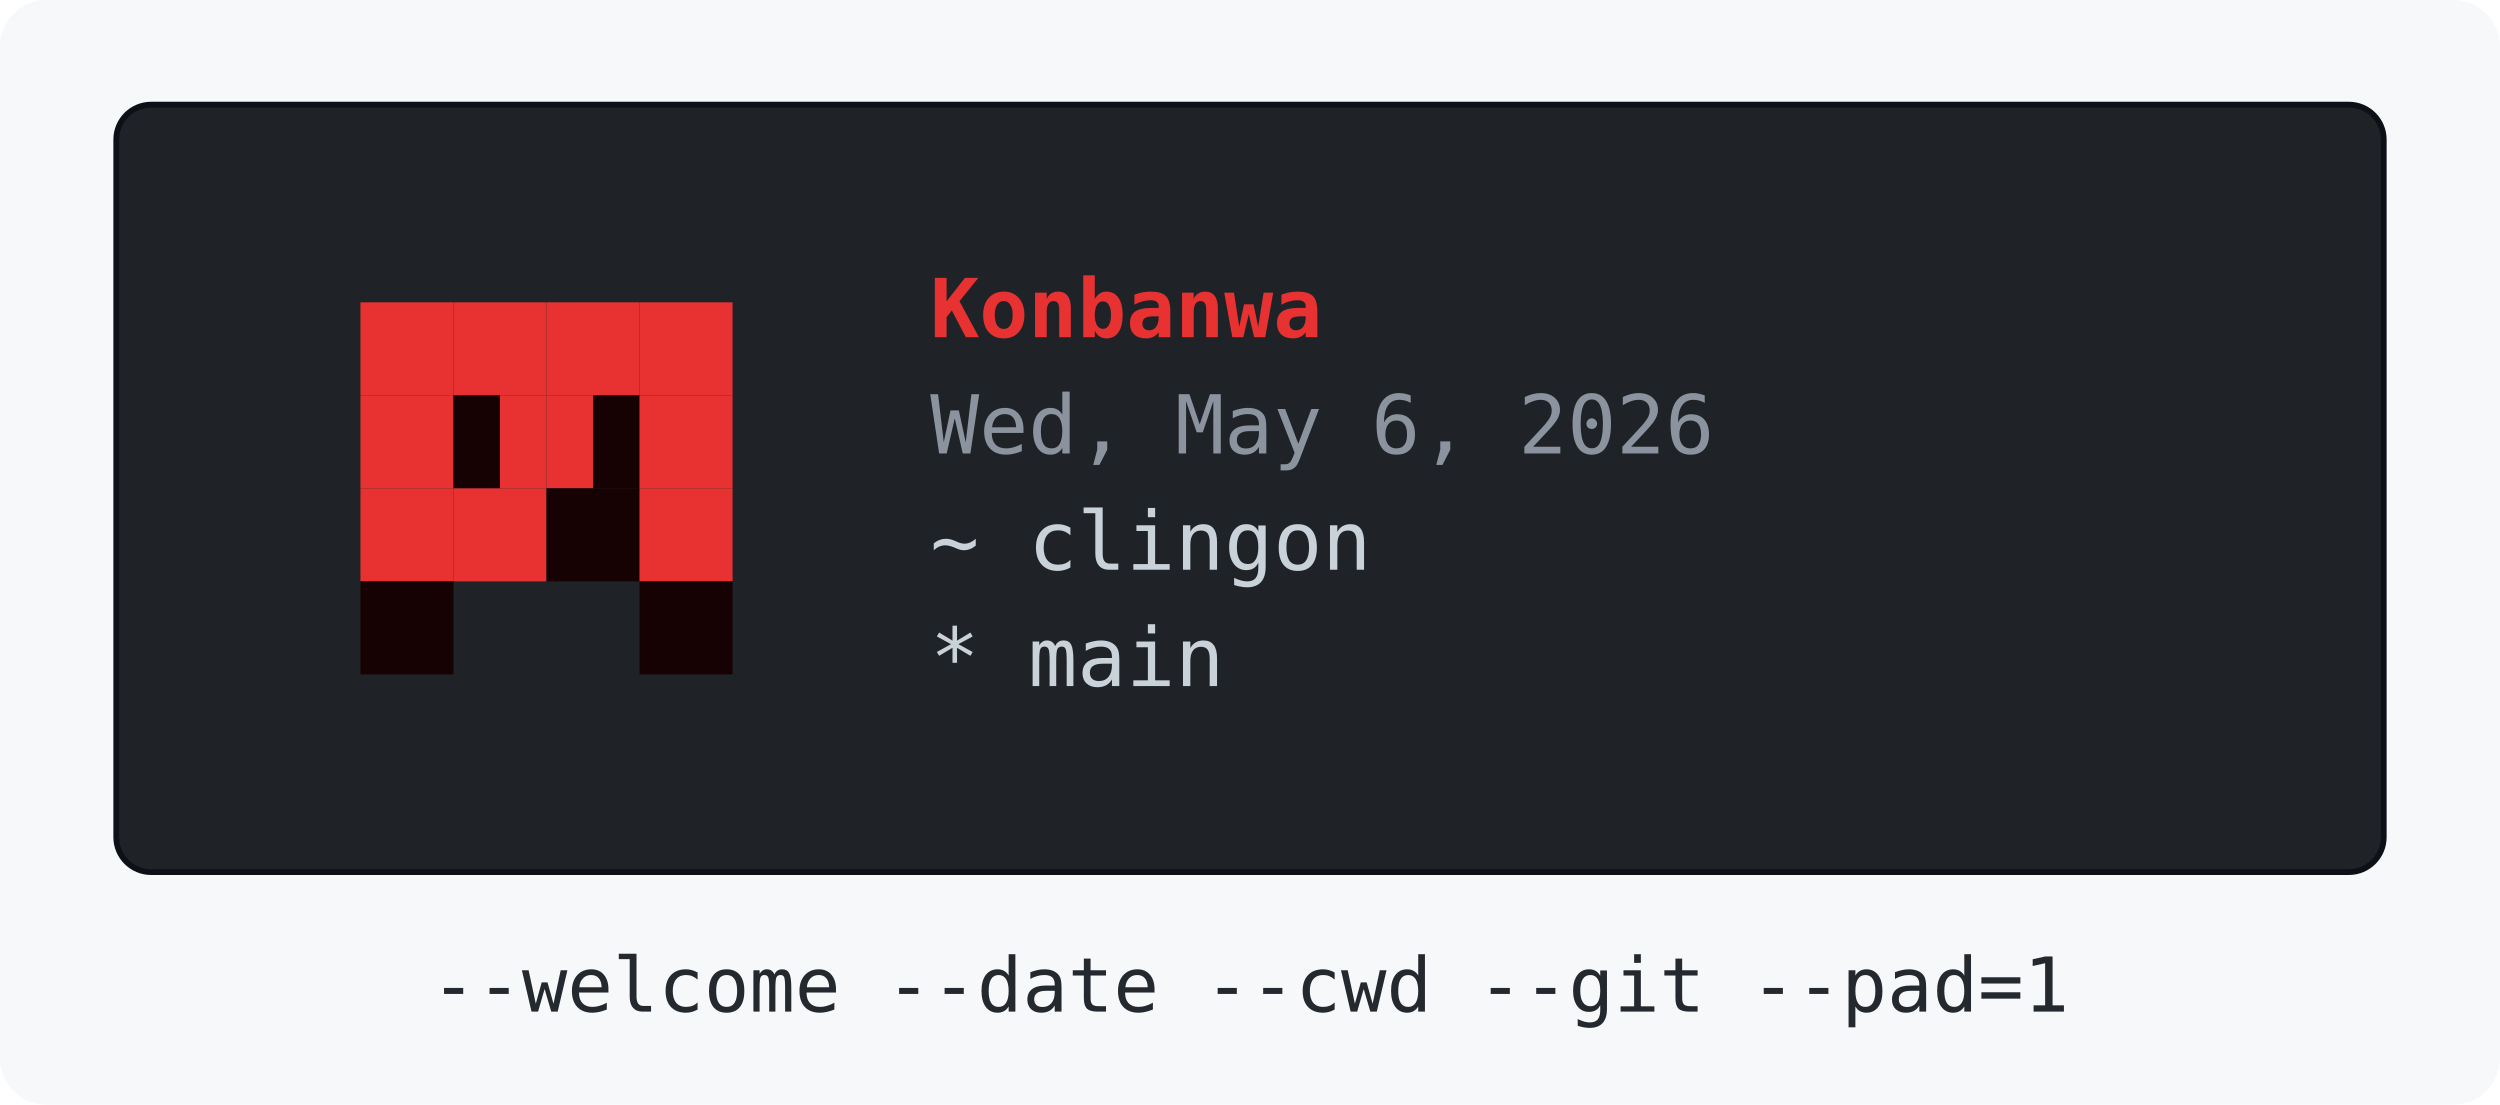
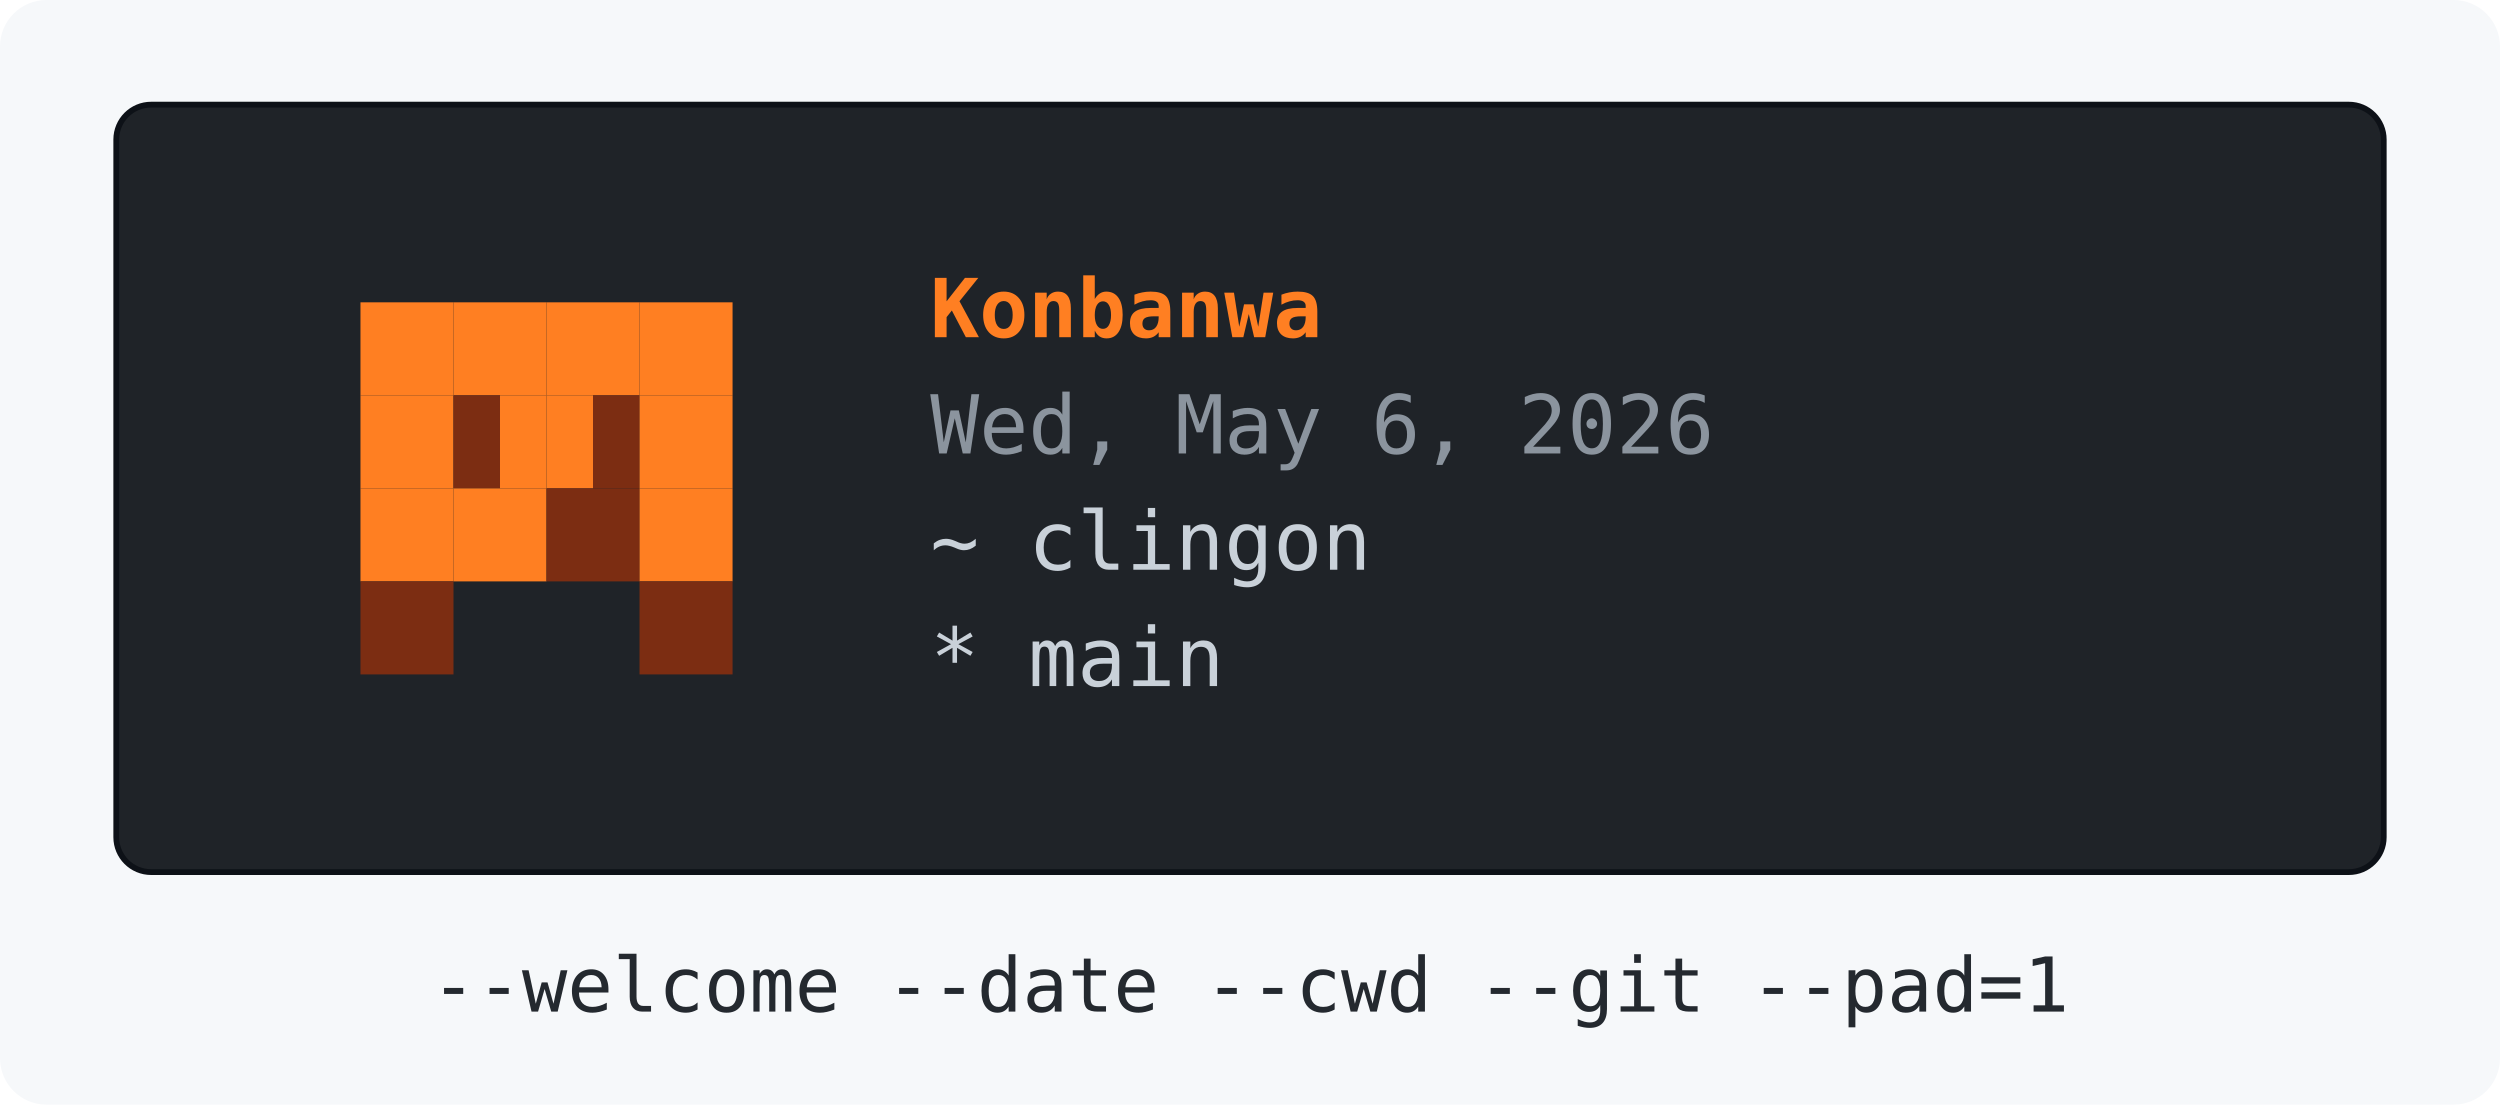
<svg xmlns="http://www.w3.org/2000/svg" width="430" height="190" viewBox="0 0 430 190" role="img" aria-label="--welcome --date --cwd --git --pad=1 clingon option example">
  <rect width="430" height="190" rx="8" fill="#f6f8fa" />
  <rect x="20" y="18" width="390" height="132" rx="6" fill="#1f2328" stroke="#0d1117" />
-   <rect x="62" y="52" width="16" height="16" fill="#e83232" />
-   <rect x="78" y="52" width="16" height="16" fill="#e83232" />
-   <rect x="94" y="52" width="16" height="16" fill="#e83232" />
-   <rect x="110" y="52" width="16" height="16" fill="#e83232" />
-   <rect x="62" y="68" width="16" height="16" fill="#e83232" />
-   <rect x="78" y="68" width="8" height="16" fill="#160203" />
-   <rect x="86" y="68" width="8" height="16" fill="#e83232" />
-   <rect x="94" y="68" width="8" height="16" fill="#e83232" />
-   <rect x="102" y="68" width="8" height="16" fill="#160203" />
-   <rect x="110" y="68" width="16" height="16" fill="#e83232" />
-   <rect x="62" y="84" width="16" height="16" fill="#e83232" />
-   <rect x="78" y="84" width="16" height="16" fill="#e83232" />
-   <rect x="94" y="84" width="16" height="16" fill="#160203" />
-   <rect x="110" y="84" width="16" height="16" fill="#e83232" />
-   <rect x="62" y="100" width="16" height="16" fill="#160203" />
-   <rect x="110" y="100" width="16" height="16" fill="#160203" />
-   <text x="160" y="58" text-anchor="start" font-family="ui-monospace, SFMono-Regular, Menlo, Consolas, monospace" font-size="14" font-weight="700" fill="#e83232">Konbanwa</text>
+   <rect x="62" y="52" width="16" height="16" fill="#ff7f22" />
+   <rect x="78" y="52" width="16" height="16" fill="#ff7f22" />
+   <rect x="94" y="52" width="16" height="16" fill="#ff7f22" />
+   <rect x="110" y="52" width="16" height="16" fill="#ff7f22" />
+   <rect x="62" y="68" width="16" height="16" fill="#ff7f22" />
+   <rect x="78" y="68" width="8" height="16" fill="#7c2d12" />
+   <rect x="86" y="68" width="8" height="16" fill="#ff7f22" />
+   <rect x="94" y="68" width="8" height="16" fill="#ff7f22" />
+   <rect x="102" y="68" width="8" height="16" fill="#7c2d12" />
+   <rect x="110" y="68" width="16" height="16" fill="#ff7f22" />
+   <rect x="62" y="84" width="16" height="16" fill="#ff7f22" />
+   <rect x="78" y="84" width="16" height="16" fill="#ff7f22" />
+   <rect x="94" y="84" width="16" height="16" fill="#7c2d12" />
+   <rect x="110" y="84" width="16" height="16" fill="#ff7f22" />
+   <rect x="62" y="100" width="16" height="16" fill="#7c2d12" />
+   <rect x="110" y="100" width="16" height="16" fill="#7c2d12" />
+   <text x="160" y="58" text-anchor="start" font-family="ui-monospace, SFMono-Regular, Menlo, Consolas, monospace" font-size="14" font-weight="700" fill="#ff7f22">Konbanwa</text>
  <text x="160" y="78" text-anchor="start" font-family="ui-monospace, SFMono-Regular, Menlo, Consolas, monospace" font-size="14" font-weight="400" fill="#8b949e">Wed, May 6, 2026</text>
  <text x="160" y="98" text-anchor="start" font-family="ui-monospace, SFMono-Regular, Menlo, Consolas, monospace" font-size="14" font-weight="400" fill="#c9d1d9">~ clingon</text>
  <text x="160" y="118" text-anchor="start" font-family="ui-monospace, SFMono-Regular, Menlo, Consolas, monospace" font-size="14" font-weight="400" fill="#c9d1d9">* main</text>
  <text x="215" y="174" text-anchor="middle" font-family="ui-monospace, SFMono-Regular, Menlo, Consolas, monospace" font-size="13" font-weight="400" fill="#24292f">--welcome --date --cwd --git --pad=1</text>
</svg>
